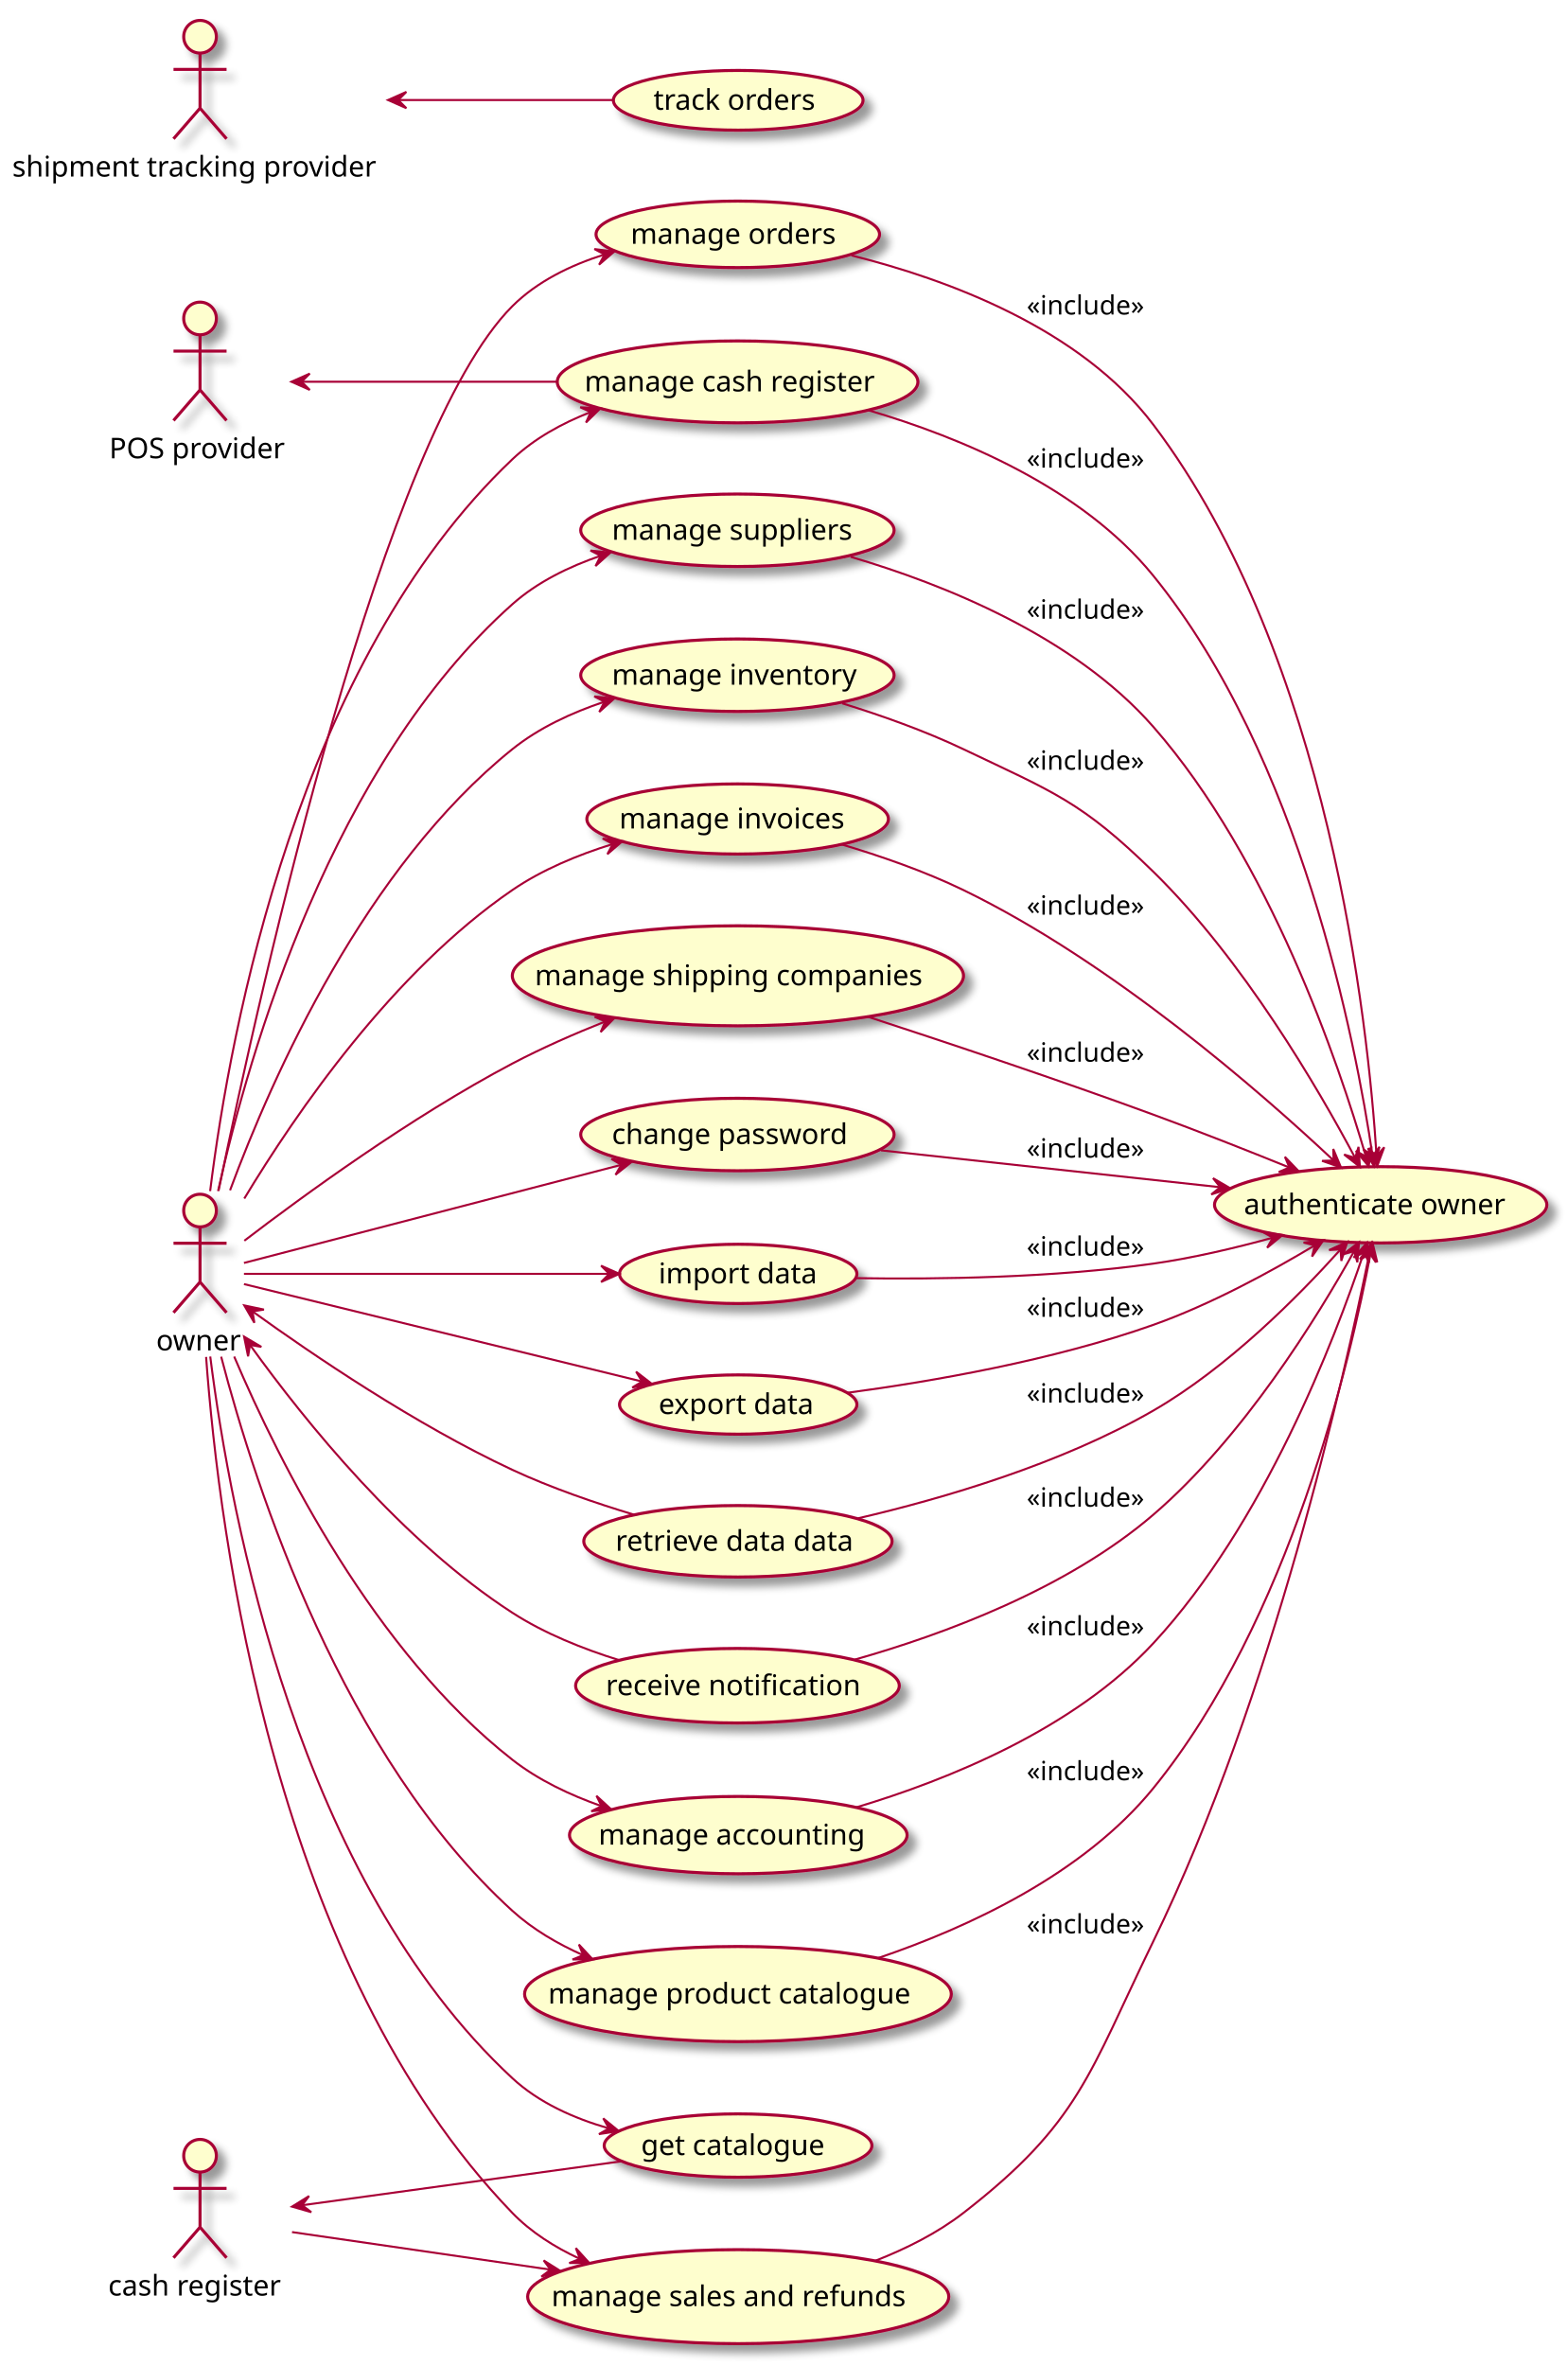
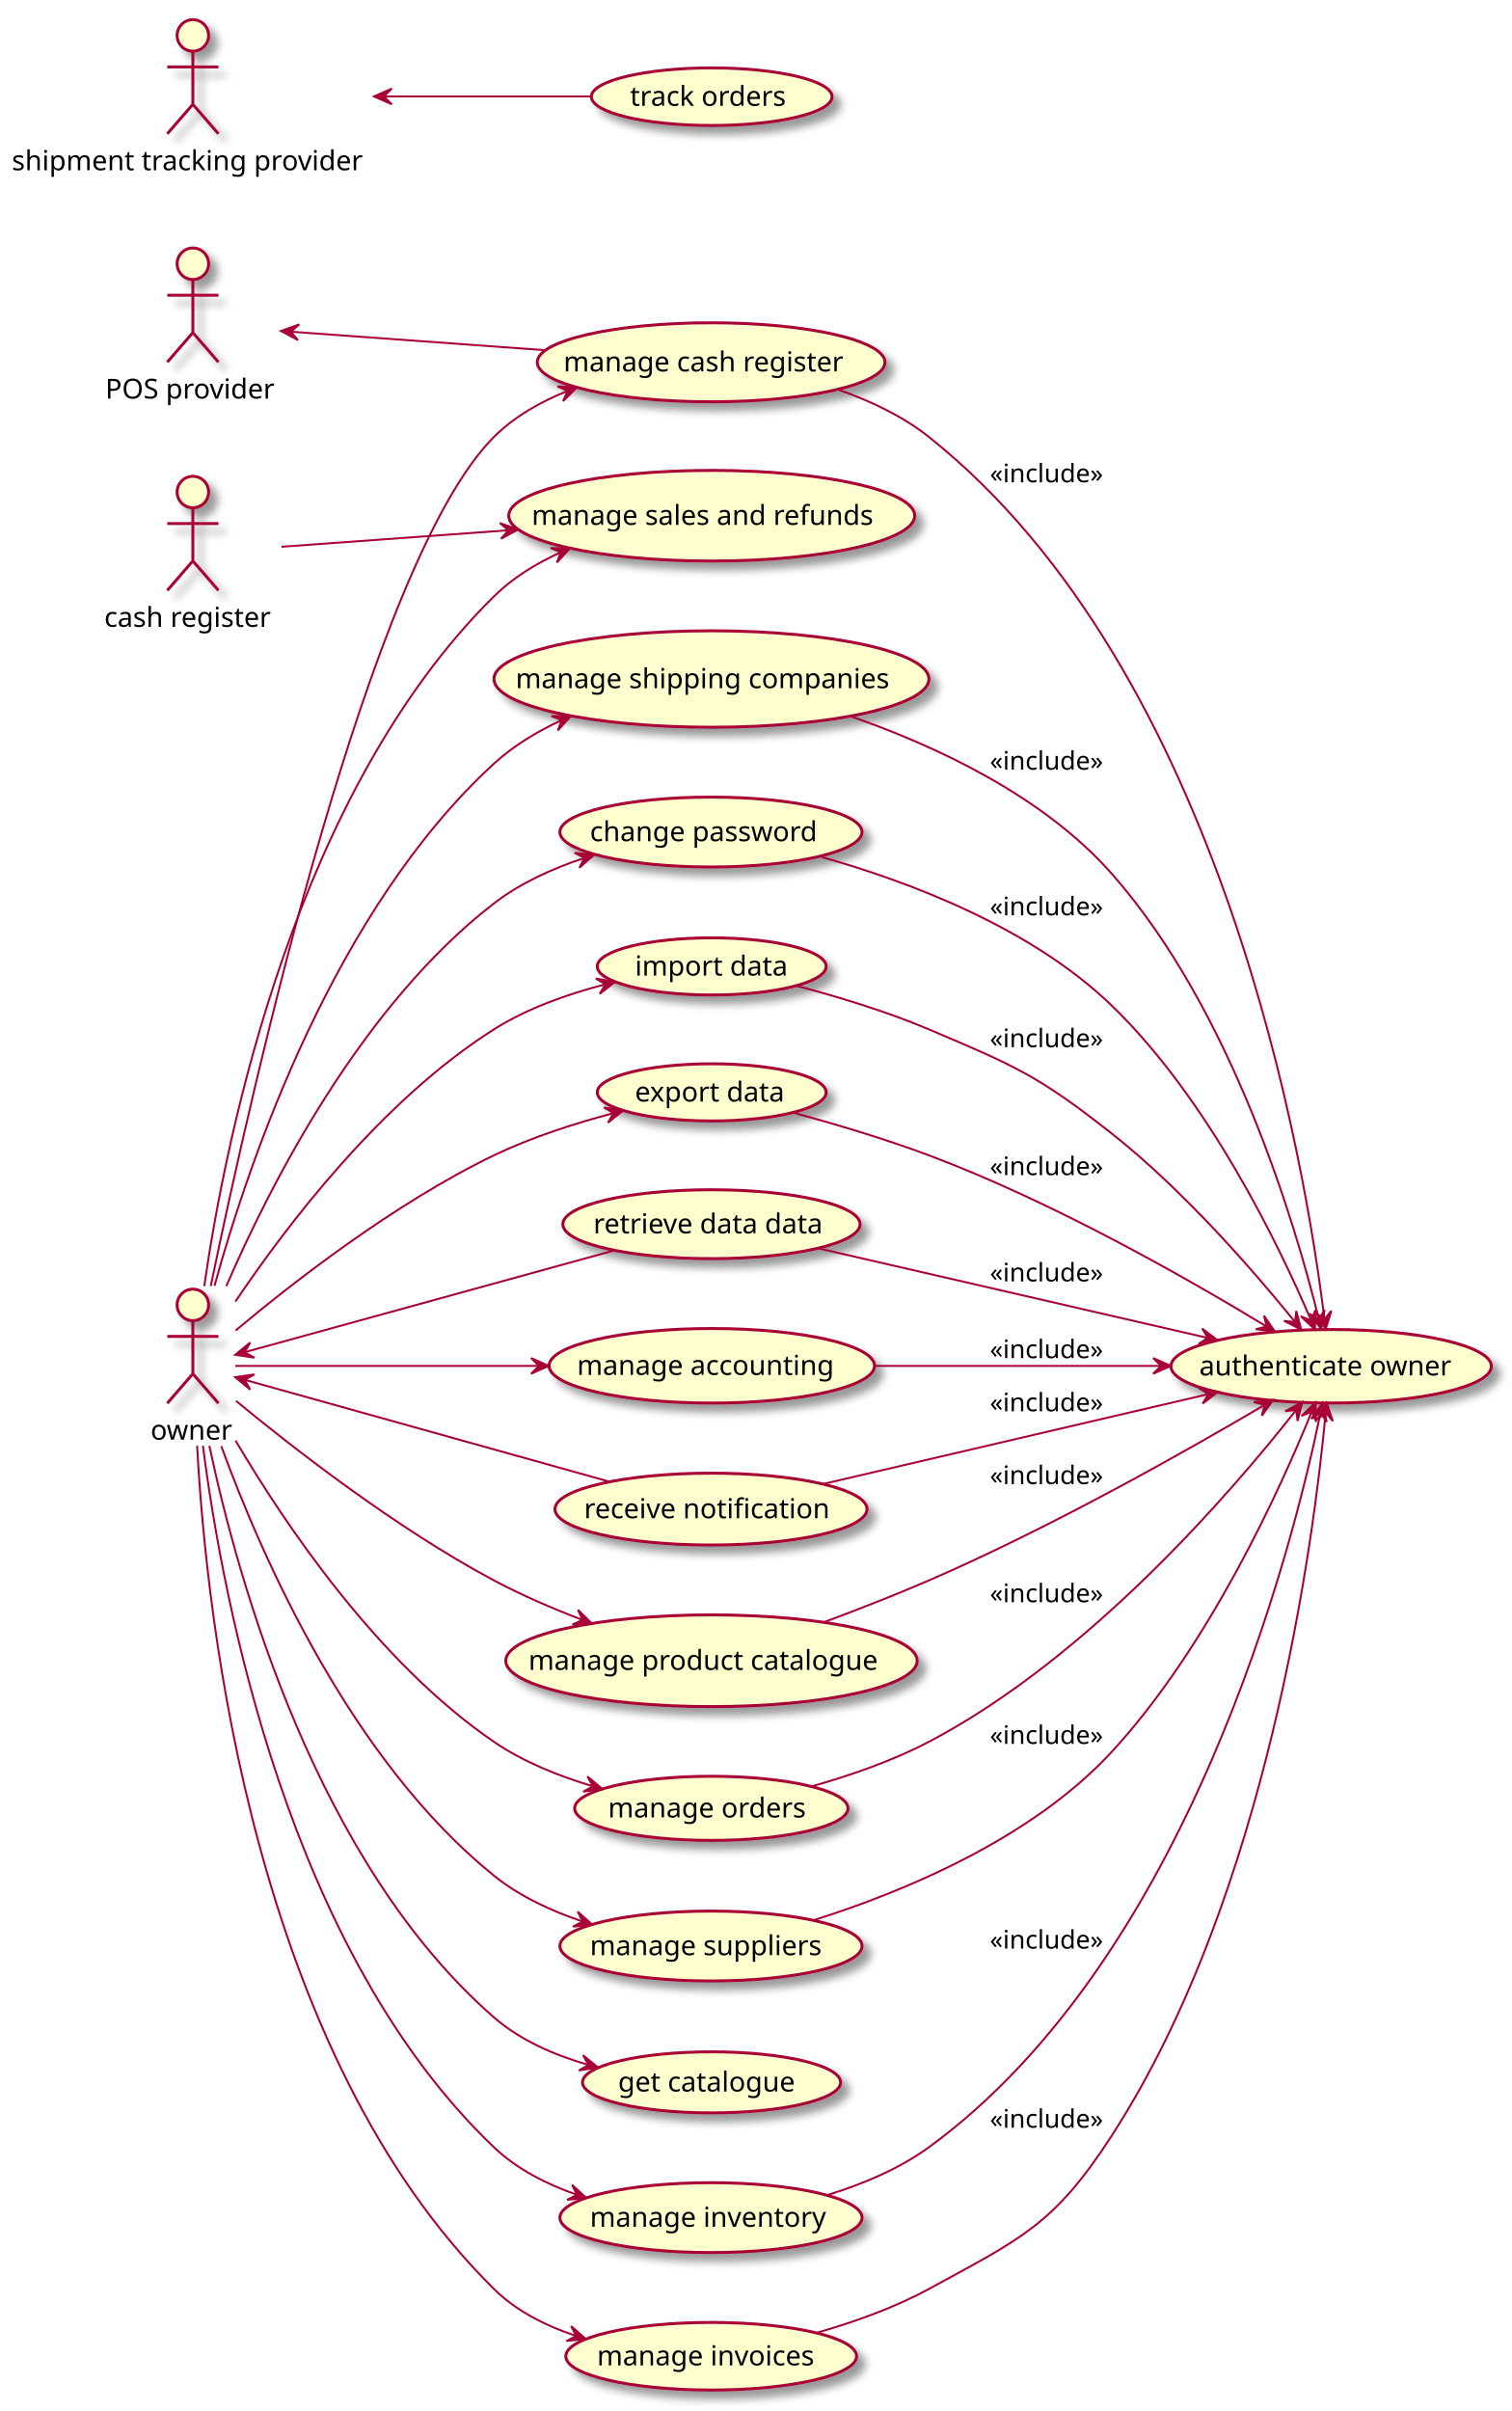
- <svg xmlns="http://www.w3.org/2000/svg" contentScriptType="application/ecmascript" contentStyleType="text/css" height="1159px" preserveAspectRatio="none" style="width:768px;height:1159px;background:#FCF7F2;" version="1.1" viewBox="0 0 768 1159" width="768px" zoomAndPan="magnify">
+ <svg xmlns="http://www.w3.org/2000/svg" contentScriptType="application/ecmascript" contentStyleType="text/css" height="1225px" preserveAspectRatio="none" style="width:768px;height:1225px;background:#FCF7F2;" version="1.1" viewBox="0 0 768 1225" width="768px" zoomAndPan="magnify">
  <defs>
-     <filter height="300%" id="f4zyfwk8148zp" width="300%" x="-1" y="-1">
+     <filter height="300%" id="f12fxto0lgqmcz" width="300%" x="-1" y="-1">
      <feGaussianBlur result="blurOut" stdDeviation="2.0" />
      <feColorMatrix in="blurOut" result="blurOut2" type="matrix" values="0 0 0 0 0 0 0 0 0 0 0 0 0 0 0 0 0 0 .4 0" />
      <feOffset dx="4.0" dy="4.0" in="blurOut2" result="blurOut3" />
      <feBlend in="SourceGraphic" in2="blurOut3" mode="normal" />
    </filter>
  </defs>
  <g>
-     <ellipse cx="361.7" cy="898.94" fill="#FEFECE" filter="url(#f4zyfwk8148zp)" rx="82.701" ry="18.94" style="stroke: #A80036; stroke-width: 1.5;" />
-     <text fill="#000000" font-family="sans-serif" font-size="14" lengthAdjust="spacingAndGlyphs" textLength="137" x="293.2" y="903.588">manage accounting</text>
-     <ellipse cx="361.533" cy="976.807" fill="#FEFECE" filter="url(#f4zyfwk8148zp)" rx="104.533" ry="23.307" style="stroke: #A80036; stroke-width: 1.5;" />
-     <text fill="#000000" font-family="sans-serif" font-size="14" lengthAdjust="spacingAndGlyphs" textLength="186" x="268.533" y="981.455">manage product catalogue</text>
-     <ellipse cx="361.454" cy="114.791" fill="#FEFECE" filter="url(#f4zyfwk8148zp)" rx="69.454" ry="16.291" style="stroke: #A80036; stroke-width: 1.5;" />
-     <text fill="#000000" font-family="sans-serif" font-size="14" lengthAdjust="spacingAndGlyphs" textLength="105" x="308.954" y="119.439">manage orders</text>
-     <ellipse cx="361.271" cy="259.754" fill="#FEFECE" filter="url(#f4zyfwk8148zp)" rx="76.771" ry="17.754" style="stroke: #A80036; stroke-width: 1.5;" />
-     <text fill="#000000" font-family="sans-serif" font-size="14" lengthAdjust="spacingAndGlyphs" textLength="123" x="299.771" y="264.403">manage suppliers</text>
-     <ellipse cx="361.352" cy="187.07" fill="#FEFECE" filter="url(#f4zyfwk8148zp)" rx="88.352" ry="20.07" style="stroke: #A80036; stroke-width: 1.5;" />
-     <text fill="#000000" font-family="sans-serif" font-size="14" lengthAdjust="spacingAndGlyphs" textLength="150" x="286.352" y="191.719">manage cash register</text>
-     <ellipse cx="361.271" cy="330.754" fill="#FEFECE" filter="url(#f4zyfwk8148zp)" rx="76.771" ry="17.754" style="stroke: #A80036; stroke-width: 1.5;" />
-     <text fill="#000000" font-family="sans-serif" font-size="14" lengthAdjust="spacingAndGlyphs" textLength="123" x="299.771" y="335.403">manage inventory</text>
-     <ellipse cx="361.38" cy="401.176" fill="#FEFECE" filter="url(#f4zyfwk8148zp)" rx="73.88" ry="17.176" style="stroke: #A80036; stroke-width: 1.5;" />
-     <text fill="#000000" font-family="sans-serif" font-size="14" lengthAdjust="spacingAndGlyphs" textLength="116" x="303.38" y="405.824">manage invoices</text>
-     <ellipse cx="361.518" cy="478.004" fill="#FEFECE" filter="url(#f4zyfwk8148zp)" rx="110.518" ry="24.504" style="stroke: #A80036; stroke-width: 1.5;" />
-     <text fill="#000000" font-family="sans-serif" font-size="14" lengthAdjust="spacingAndGlyphs" textLength="199" x="262.018" y="482.652">manage shipping companies</text>
-     <ellipse cx="361.661" cy="1125.032" fill="#FEFECE" filter="url(#f4zyfwk8148zp)" rx="103.161" ry="23.032" style="stroke: #A80036; stroke-width: 1.5;" />
-     <text fill="#000000" font-family="sans-serif" font-size="14" lengthAdjust="spacingAndGlyphs" textLength="183" x="270.161" y="1129.681">manage sales and refunds</text>
-     <ellipse cx="361.579" cy="1051.016" fill="#FEFECE" filter="url(#f4zyfwk8148zp)" rx="65.579" ry="15.516" style="stroke: #A80036; stroke-width: 1.5;" />
-     <text fill="#000000" font-family="sans-serif" font-size="14" lengthAdjust="spacingAndGlyphs" textLength="95" x="314.079" y="1055.664">get catalogue</text>
-     <ellipse cx="361.656" cy="49.131" fill="#FEFECE" filter="url(#f4zyfwk8148zp)" rx="61.157" ry="14.631" style="stroke: #A80036; stroke-width: 1.5;" />
+     <ellipse cx="361.7" cy="693.94" fill="#FEFECE" filter="url(#f12fxto0lgqmcz)" rx="82.701" ry="18.94" style="stroke: #A80036; stroke-width: 1.5;" />
+     <text fill="#000000" font-family="sans-serif" font-size="14" lengthAdjust="spacingAndGlyphs" textLength="137" x="293.2" y="698.588">manage accounting</text>
+     <ellipse cx="361.533" cy="843.807" fill="#FEFECE" filter="url(#f12fxto0lgqmcz)" rx="104.533" ry="23.307" style="stroke: #A80036; stroke-width: 1.5;" />
+     <text fill="#000000" font-family="sans-serif" font-size="14" lengthAdjust="spacingAndGlyphs" textLength="186" x="268.533" y="848.455">manage product catalogue</text>
+     <ellipse cx="361.454" cy="918.791" fill="#FEFECE" filter="url(#f12fxto0lgqmcz)" rx="69.454" ry="16.291" style="stroke: #A80036; stroke-width: 1.5;" />
+     <text fill="#000000" font-family="sans-serif" font-size="14" lengthAdjust="spacingAndGlyphs" textLength="105" x="308.954" y="923.439">manage orders</text>
+     <ellipse cx="361.271" cy="988.754" fill="#FEFECE" filter="url(#f12fxto0lgqmcz)" rx="76.771" ry="17.754" style="stroke: #A80036; stroke-width: 1.5;" />
+     <text fill="#000000" font-family="sans-serif" font-size="14" lengthAdjust="spacingAndGlyphs" textLength="123" x="299.771" y="993.403">manage suppliers</text>
+     <ellipse cx="361.352" cy="184.07" fill="#FEFECE" filter="url(#f12fxto0lgqmcz)" rx="88.352" ry="20.07" style="stroke: #A80036; stroke-width: 1.5;" />
+     <text fill="#000000" font-family="sans-serif" font-size="14" lengthAdjust="spacingAndGlyphs" textLength="150" x="286.352" y="188.719">manage cash register</text>
+     <ellipse cx="361.271" cy="1126.754" fill="#FEFECE" filter="url(#f12fxto0lgqmcz)" rx="76.771" ry="17.754" style="stroke: #A80036; stroke-width: 1.5;" />
+     <text fill="#000000" font-family="sans-serif" font-size="14" lengthAdjust="spacingAndGlyphs" textLength="123" x="299.771" y="1131.403">manage inventory</text>
+     <ellipse cx="361.38" cy="1197.176" fill="#FEFECE" filter="url(#f12fxto0lgqmcz)" rx="73.88" ry="17.176" style="stroke: #A80036; stroke-width: 1.5;" />
+     <text fill="#000000" font-family="sans-serif" font-size="14" lengthAdjust="spacingAndGlyphs" textLength="116" x="303.38" y="1201.824">manage invoices</text>
+     <ellipse cx="361.518" cy="345.004" fill="#FEFECE" filter="url(#f12fxto0lgqmcz)" rx="110.518" ry="24.504" style="stroke: #A80036; stroke-width: 1.5;" />
+     <text fill="#000000" font-family="sans-serif" font-size="14" lengthAdjust="spacingAndGlyphs" textLength="199" x="262.018" y="349.652">manage shipping companies</text>
+     <ellipse cx="361.661" cy="262.032" fill="#FEFECE" filter="url(#f12fxto0lgqmcz)" rx="103.161" ry="23.032" style="stroke: #A80036; stroke-width: 1.5;" />
+     <text fill="#000000" font-family="sans-serif" font-size="14" lengthAdjust="spacingAndGlyphs" textLength="183" x="270.161" y="266.681">manage sales and refunds</text>
+     <ellipse cx="361.579" cy="1058.016" fill="#FEFECE" filter="url(#f12fxto0lgqmcz)" rx="65.579" ry="15.516" style="stroke: #A80036; stroke-width: 1.5;" />
+     <text fill="#000000" font-family="sans-serif" font-size="14" lengthAdjust="spacingAndGlyphs" textLength="95" x="314.079" y="1062.664">get catalogue</text>
+     <ellipse cx="361.656" cy="49.131" fill="#FEFECE" filter="url(#f12fxto0lgqmcz)" rx="61.157" ry="14.631" style="stroke: #A80036; stroke-width: 1.5;" />
    <text fill="#000000" font-family="sans-serif" font-size="14" lengthAdjust="spacingAndGlyphs" textLength="83" x="320.156" y="53.78">track orders</text>
-     <ellipse cx="676.415" cy="590.183" fill="#FEFECE" filter="url(#f4zyfwk8148zp)" rx="81.415" ry="18.683" style="stroke: #A80036; stroke-width: 1.5;" />
-     <text fill="#000000" font-family="sans-serif" font-size="14" lengthAdjust="spacingAndGlyphs" textLength="134" x="609.415" y="594.832">authenticate owner</text>
-     <ellipse cx="361.271" cy="555.754" fill="#FEFECE" filter="url(#f4zyfwk8148zp)" rx="76.771" ry="17.754" style="stroke: #A80036; stroke-width: 1.5;" />
-     <text fill="#000000" font-family="sans-serif" font-size="14" lengthAdjust="spacingAndGlyphs" textLength="123" x="299.771" y="560.403">change password</text>
-     <ellipse cx="361.654" cy="624.024" fill="#FEFECE" filter="url(#f4zyfwk8148zp)" rx="58.154" ry="14.524" style="stroke: #A80036; stroke-width: 1.5;" />
-     <text fill="#000000" font-family="sans-serif" font-size="14" lengthAdjust="spacingAndGlyphs" textLength="78" x="322.654" y="628.672">import data</text>
-     <ellipse cx="361.654" cy="688.024" fill="#FEFECE" filter="url(#f4zyfwk8148zp)" rx="58.154" ry="14.524" style="stroke: #A80036; stroke-width: 1.5;" />
-     <text fill="#000000" font-family="sans-serif" font-size="14" lengthAdjust="spacingAndGlyphs" textLength="78" x="322.654" y="692.672">export data</text>
-     <ellipse cx="361.525" cy="755.005" fill="#FEFECE" filter="url(#f4zyfwk8148zp)" rx="75.525" ry="17.505" style="stroke: #A80036; stroke-width: 1.5;" />
-     <text fill="#000000" font-family="sans-serif" font-size="14" lengthAdjust="spacingAndGlyphs" textLength="120" x="301.525" y="759.654">retrieve data data</text>
-     <ellipse cx="361.29" cy="825.758" fill="#FEFECE" filter="url(#f4zyfwk8148zp)" rx="79.29" ry="18.258" style="stroke: #A80036; stroke-width: 1.5;" />
-     <text fill="#000000" font-family="sans-serif" font-size="14" lengthAdjust="spacingAndGlyphs" textLength="129" x="296.79" y="830.407">receive notification</text>
-     <ellipse cx="98" cy="593" fill="#FEFECE" filter="url(#f4zyfwk8148zp)" rx="8" ry="8" style="stroke: #A80036; stroke-width: 1.5;" />
-     <path d="M98,601 L98,628 M85,609 L111,609 M98,628 L85,643 M98,628 L111,643 " fill="none" filter="url(#f4zyfwk8148zp)" style="stroke: #A80036; stroke-width: 1.5;" />
-     <text fill="#000000" font-family="sans-serif" font-size="14" lengthAdjust="spacingAndGlyphs" textLength="43" x="76.5" y="661.495">owner</text>
-     <ellipse cx="98" cy="156" fill="#FEFECE" filter="url(#f4zyfwk8148zp)" rx="8" ry="8" style="stroke: #A80036; stroke-width: 1.5;" />
-     <path d="M98,164 L98,191 M85,172 L111,172 M98,191 L85,206 M98,191 L111,206 " fill="none" filter="url(#f4zyfwk8148zp)" style="stroke: #A80036; stroke-width: 1.5;" />
-     <text fill="#000000" font-family="sans-serif" font-size="14" lengthAdjust="spacingAndGlyphs" textLength="89" x="53.5" y="224.495">POS provider</text>
-     <ellipse cx="98" cy="1056" fill="#FEFECE" filter="url(#f4zyfwk8148zp)" rx="8" ry="8" style="stroke: #A80036; stroke-width: 1.5;" />
-     <path d="M98,1064 L98,1091 M85,1072 L111,1072 M98,1091 L85,1106 M98,1091 L111,1106 " fill="none" filter="url(#f4zyfwk8148zp)" style="stroke: #A80036; stroke-width: 1.5;" />
-     <text fill="#000000" font-family="sans-serif" font-size="14" lengthAdjust="spacingAndGlyphs" textLength="90" x="53" y="1124.495">cash register</text>
-     <ellipse cx="98" cy="18" fill="#FEFECE" filter="url(#f4zyfwk8148zp)" rx="8" ry="8" style="stroke: #A80036; stroke-width: 1.5;" />
-     <path d="M98,26 L98,53 M85,34 L111,34 M98,53 L85,68 M98,53 L111,68 " fill="none" filter="url(#f4zyfwk8148zp)" style="stroke: #A80036; stroke-width: 1.5;" />
+     <ellipse cx="676.415" cy="694.183" fill="#FEFECE" filter="url(#f12fxto0lgqmcz)" rx="81.415" ry="18.683" style="stroke: #A80036; stroke-width: 1.5;" />
+     <text fill="#000000" font-family="sans-serif" font-size="14" lengthAdjust="spacingAndGlyphs" textLength="134" x="609.415" y="698.832">authenticate owner</text>
+     <ellipse cx="361.271" cy="422.754" fill="#FEFECE" filter="url(#f12fxto0lgqmcz)" rx="76.771" ry="17.754" style="stroke: #A80036; stroke-width: 1.5;" />
+     <text fill="#000000" font-family="sans-serif" font-size="14" lengthAdjust="spacingAndGlyphs" textLength="123" x="299.771" y="427.403">change password</text>
+     <ellipse cx="361.654" cy="491.024" fill="#FEFECE" filter="url(#f12fxto0lgqmcz)" rx="58.154" ry="14.524" style="stroke: #A80036; stroke-width: 1.5;" />
+     <text fill="#000000" font-family="sans-serif" font-size="14" lengthAdjust="spacingAndGlyphs" textLength="78" x="322.654" y="495.672">import data</text>
+     <ellipse cx="361.654" cy="555.024" fill="#FEFECE" filter="url(#f12fxto0lgqmcz)" rx="58.154" ry="14.524" style="stroke: #A80036; stroke-width: 1.5;" />
+     <text fill="#000000" font-family="sans-serif" font-size="14" lengthAdjust="spacingAndGlyphs" textLength="78" x="322.654" y="559.672">export data</text>
+     <ellipse cx="361.525" cy="622.005" fill="#FEFECE" filter="url(#f12fxto0lgqmcz)" rx="75.525" ry="17.505" style="stroke: #A80036; stroke-width: 1.5;" />
+     <text fill="#000000" font-family="sans-serif" font-size="14" lengthAdjust="spacingAndGlyphs" textLength="120" x="301.525" y="626.654">retrieve data data</text>
+     <ellipse cx="361.29" cy="766.758" fill="#FEFECE" filter="url(#f12fxto0lgqmcz)" rx="79.29" ry="18.258" style="stroke: #A80036; stroke-width: 1.5;" />
+     <text fill="#000000" font-family="sans-serif" font-size="14" lengthAdjust="spacingAndGlyphs" textLength="129" x="296.79" y="771.407">receive notification</text>
+     <ellipse cx="98" cy="663" fill="#FEFECE" filter="url(#f12fxto0lgqmcz)" rx="8" ry="8" style="stroke: #A80036; stroke-width: 1.5;" />
+     <path d="M98,671 L98,698 M85,679 L111,679 M98,698 L85,713 M98,698 L111,713 " fill="none" filter="url(#f12fxto0lgqmcz)" style="stroke: #A80036; stroke-width: 1.5;" />
+     <text fill="#000000" font-family="sans-serif" font-size="14" lengthAdjust="spacingAndGlyphs" textLength="43" x="76.5" y="731.495">owner</text>
+     <ellipse cx="98" cy="134" fill="#FEFECE" filter="url(#f12fxto0lgqmcz)" rx="8" ry="8" style="stroke: #A80036; stroke-width: 1.5;" />
+     <path d="M98,142 L98,169 M85,150 L111,150 M98,169 L85,184 M98,169 L111,184 " fill="none" filter="url(#f12fxto0lgqmcz)" style="stroke: #A80036; stroke-width: 1.5;" />
+     <text fill="#000000" font-family="sans-serif" font-size="14" lengthAdjust="spacingAndGlyphs" textLength="89" x="53.5" y="202.495">POS provider</text>
+     <ellipse cx="98" cy="250" fill="#FEFECE" filter="url(#f12fxto0lgqmcz)" rx="8" ry="8" style="stroke: #A80036; stroke-width: 1.5;" />
+     <path d="M98,258 L98,285 M85,266 L111,266 M98,285 L85,300 M98,285 L111,300 " fill="none" filter="url(#f12fxto0lgqmcz)" style="stroke: #A80036; stroke-width: 1.5;" />
+     <text fill="#000000" font-family="sans-serif" font-size="14" lengthAdjust="spacingAndGlyphs" textLength="90" x="53" y="318.495">cash register</text>
+     <ellipse cx="98" cy="18" fill="#FEFECE" filter="url(#f12fxto0lgqmcz)" rx="8" ry="8" style="stroke: #A80036; stroke-width: 1.5;" />
+     <path d="M98,26 L98,53 M85,34 L111,34 M98,53 L85,68 M98,53 L111,68 " fill="none" filter="url(#f12fxto0lgqmcz)" style="stroke: #A80036; stroke-width: 1.5;" />
    <text fill="#000000" font-family="sans-serif" font-size="14" lengthAdjust="spacingAndGlyphs" textLength="184" x="6" y="86.495">shipment tracking provider</text>
-     <path d="M114.73,664.52 C137.22,717.32 183.44,809.12 251,862 C263.74,871.98 279.33,879.34 294.7,884.74 " fill="none" id="owner-&gt;mnga" style="stroke: #A80036; stroke-width: 1.0;" />
-     <polygon fill="#A80036" points="299.46,886.36,292.217,879.686,294.724,884.757,289.653,887.264,299.46,886.36" style="stroke: #A80036; stroke-width: 1.0;" />
-     <path d="M108.35,664.58 C125.53,730.42 168.19,860.71 251,936 C260.97,945.06 273.12,952.18 285.66,957.75 " fill="none" id="owner-&gt;mngc" style="stroke: #A80036; stroke-width: 1.0;" />
-     <polygon fill="#A80036" points="290.3,959.74,283.603,952.518,285.704,957.77,280.452,959.871,290.3,959.74" style="stroke: #A80036; stroke-width: 1.0;" />
-     <path d="M107.08,583.27 C128.27,480.2 188.18,212.76 251,150 C263.16,137.86 279.52,129.92 295.89,124.74 " fill="none" id="owner-&gt;mngo" style="stroke: #A80036; stroke-width: 1.0;" />
-     <polygon fill="#A80036" points="300.96,123.22,291.188,121.988,296.173,124.663,293.498,129.648,300.96,123.22" style="stroke: #A80036; stroke-width: 1.0;" />
-     <path d="M106.82,583.47 C122.2,514.57 162.86,374.44 251,296 C263.19,285.15 278.73,277.56 294.25,272.25 " fill="none" id="owner-&gt;mngs" style="stroke: #A80036; stroke-width: 1.0;" />
-     <polygon fill="#A80036" points="299.06,270.68,289.262,269.678,294.308,272.235,291.751,277.281,299.06,270.68" style="stroke: #A80036; stroke-width: 1.0;" />
-     <path d="M102.95,583.47 C112.9,503.44 146.24,324.33 251,225 C261.76,214.8 275.39,207.32 289.36,201.85 " fill="none" id="owner-&gt;mngcs" style="stroke: #A80036; stroke-width: 1.0;" />
-     <polygon fill="#A80036" points="294.1,200.07,284.268,199.495,289.42,201.83,287.084,206.982,294.1,200.07" style="stroke: #A80036; stroke-width: 1.0;" />
-     <path d="M112.71,583.07 C133.69,526.48 179.09,424.82 251,367 C264,356.55 280.15,349.08 296.02,343.77 " fill="none" id="owner-&gt;mngiv" style="stroke: #A80036; stroke-width: 1.0;" />
-     <polygon fill="#A80036" points="300.93,342.19,291.138,341.135,296.17,343.72,293.585,348.752,300.93,342.19" style="stroke: #A80036; stroke-width: 1.0;" />
-     <path d="M119.68,587.12 C145.25,544.75 192.63,475.94 251,436 C265.55,426.04 283.11,418.79 299.85,413.56 " fill="none" id="owner-&gt;mngio" style="stroke: #A80036; stroke-width: 1.0;" />
-     <polygon fill="#A80036" points="305.02,412,295.248,410.768,300.233,413.443,297.558,418.428,305.02,412" style="stroke: #A80036; stroke-width: 1.0;" />
-     <path d="M119.71,607.77 C148.13,586.03 201.36,547.15 251,521 C265.33,513.45 281.29,506.45 296.49,500.39 " fill="none" id="owner-&gt;mngsc" style="stroke: #A80036; stroke-width: 1.0;" />
-     <polygon fill="#A80036" points="301.18,498.54,291.34,498.116,296.528,500.372,294.272,505.56,301.18,498.54" style="stroke: #A80036; stroke-width: 1.0;" />
-     <path d="M100.97,664.7 C107.4,753 134.78,963.85 251,1084 C260.16,1093.47 271.71,1100.77 283.85,1106.4 " fill="none" id="owner-&gt;mngsr" style="stroke: #A80036; stroke-width: 1.0;" />
-     <polygon fill="#A80036" points="288.71,1108.55,282.106,1101.243,284.14,1106.522,278.861,1108.556,288.71,1108.55" style="stroke: #A80036; stroke-width: 1.0;" />
-     <path d="M119.52,618.66 C158.85,608.44 246.08,585.75 304.08,570.67 " fill="none" id="owner-&gt;password" style="stroke: #A80036; stroke-width: 1.0;" />
-     <polygon fill="#A80036" points="309.25,569.33,299.534,567.72,304.41,570.586,301.544,575.463,309.25,569.33" style="stroke: #A80036; stroke-width: 1.0;" />
-     <path d="M119.52,624 C157.56,624 240.42,624 298.3,624 " fill="none" id="owner-&gt;import" style="stroke: #A80036; stroke-width: 1.0;" />
-     <polygon fill="#A80036" points="303.47,624,294.47,620,298.47,624,294.47,628,303.47,624" style="stroke: #A80036; stroke-width: 1.0;" />
-     <path d="M119.52,629.02 C161.24,639.23 256.88,662.64 314.34,676.7 " fill="none" id="owner-&gt;export" style="stroke: #A80036; stroke-width: 1.0;" />
-     <polygon fill="#A80036" points="319.43,677.95,311.635,671.93,314.573,676.764,309.738,679.702,319.43,677.95" style="stroke: #A80036; stroke-width: 1.0;" />
-     <path d="M103,664.5 C113.02,743.98 146.43,921.04 251,1018 C263.93,1029.99 281.07,1037.63 297.94,1042.5 " fill="none" id="owner-&gt;getc" style="stroke: #A80036; stroke-width: 1.0;" />
-     <polygon fill="#A80036" points="303.16,1043.92,295.526,1037.697,298.336,1042.607,293.425,1045.416,303.16,1043.92" style="stroke: #A80036; stroke-width: 1.0;" />
-     <path d="M122.77,659.22 C149.74,696.65 197.06,755.16 251,790 C266.8,800.21 285.76,807.77 303.43,813.26 " fill="none" id="owner&lt;-notification" style="stroke: #A80036; stroke-width: 1.0;" />
-     <polygon fill="#A80036" points="119.58,654.76,121.543,664.411,122.481,658.832,128.059,659.77,119.58,654.76" style="stroke: #A80036; stroke-width: 1.0;" />
-     <path d="M123.82,642.47 C153.02,663.52 203.55,697.87 251,720 C269.9,728.81 291.62,736.26 310.7,742 " fill="none" id="owner&lt;-retrieve" style="stroke: #A80036; stroke-width: 1.0;" />
-     <polygon fill="#A80036" points="119.67,639.46,124.612,647.979,123.719,642.393,129.305,641.5,119.67,639.46" style="stroke: #A80036; stroke-width: 1.0;" />
-     <path d="M419.38,885.38 C464.4,871.9 525.99,847.06 565,805 C619.3,746.46 653.93,656.17 668.13,613.67 " fill="none" id="mnga-&gt;auth" style="stroke: #A80036; stroke-width: 1.0;" />
-     <polygon fill="#A80036" points="669.76,608.73,663.152,616.033,668.2,613.481,670.753,618.529,669.76,608.73" style="stroke: #A80036; stroke-width: 1.0;" />
-     <text fill="#000000" font-family="sans-serif" font-size="13" lengthAdjust="spacingAndGlyphs" textLength="61" x="503" y="801.067">«include»</text>
-     <path d="M430.09,959.2 C474.6,944.11 530.77,918.04 565,876 C631.93,793.79 661.6,666.39 671.48,613.88 " fill="none" id="mngc-&gt;auth" style="stroke: #A80036; stroke-width: 1.0;" />
-     <polygon fill="#A80036" points="672.42,608.74,666.864,616.872,671.519,613.658,674.733,618.313,672.42,608.74" style="stroke: #A80036; stroke-width: 1.0;" />
-     <text fill="#000000" font-family="sans-serif" font-size="13" lengthAdjust="spacingAndGlyphs" textLength="61" x="503" y="872.067">«include»</text>
-     <path d="M417.13,125.12 C463.94,136.79 529.3,160.79 565,208 C651.26,322.09 670.27,501.7 674.39,566.07 " fill="none" id="mngo-&gt;auth" style="stroke: #A80036; stroke-width: 1.0;" />
-     <polygon fill="#A80036" points="674.7,571.22,678.152,561.996,674.4,566.229,670.167,562.476,674.7,571.22" style="stroke: #A80036; stroke-width: 1.0;" />
-     <text fill="#000000" font-family="sans-serif" font-size="13" lengthAdjust="spacingAndGlyphs" textLength="61" x="503" y="154.067">«include»</text>
-     <path d="M416.76,272.77 C462.37,286.18 526.16,311.67 565,356 C622.16,421.24 655.95,521.16 669.11,566.35 " fill="none" id="mngs-&gt;auth" style="stroke: #A80036; stroke-width: 1.0;" />
-     <polygon fill="#A80036" points="670.54,571.33,671.914,561.577,669.166,566.522,664.221,563.775,670.54,571.33" style="stroke: #A80036; stroke-width: 1.0;" />
-     <text fill="#000000" font-family="sans-serif" font-size="13" lengthAdjust="spacingAndGlyphs" textLength="61" x="503" y="303.067">«include»</text>
-     <path d="M425.56,201 C470.89,214.32 529.97,238.92 565,282 C637.22,370.81 664.21,510.63 672.43,566.14 " fill="none" id="mngcs-&gt;auth" style="stroke: #A80036; stroke-width: 1.0;" />
-     <polygon fill="#A80036" points="673.17,571.25,675.842,561.77,672.455,566.301,667.924,562.915,673.17,571.25" style="stroke: #A80036; stroke-width: 1.0;" />
-     <text fill="#000000" font-family="sans-serif" font-size="13" lengthAdjust="spacingAndGlyphs" textLength="61" x="503" y="229.067">«include»</text>
-     <path d="M412.6,344.52 C431.62,350.41 453.22,358.04 472,367 C516.39,388.19 529.82,392.62 565,427 C609.04,470.05 645.82,533.22 663.74,566.88 " fill="none" id="mngiv-&gt;auth" style="stroke: #A80036; stroke-width: 1.0;" />
-     <polygon fill="#A80036" points="666.25,571.63,665.564,561.805,663.906,567.213,658.497,565.556,666.25,571.63" style="stroke: #A80036; stroke-width: 1.0;" />
-     <text fill="#000000" font-family="sans-serif" font-size="13" lengthAdjust="spacingAndGlyphs" textLength="61" x="503" y="377.067">«include»</text>
-     <path d="M411.9,413.52 C431.14,419.23 453.06,426.8 472,436 C545.05,471.5 617.83,535.13 653.27,568.39 " fill="none" id="mngio-&gt;auth" style="stroke: #A80036; stroke-width: 1.0;" />
-     <polygon fill="#A80036" points="656.99,571.91,653.178,562.829,653.349,568.483,647.695,568.654,656.99,571.91" style="stroke: #A80036; stroke-width: 1.0;" />
-     <text fill="#000000" font-family="sans-serif" font-size="13" lengthAdjust="spacingAndGlyphs" textLength="61" x="503" y="448.067">«include»</text>
-     <path d="M425.3,498.1 C465.45,511.2 518.52,528.96 565,546 C587.08,554.09 611.38,563.69 631.55,571.86 " fill="none" id="mngsc-&gt;auth" style="stroke: #A80036; stroke-width: 1.0;" />
-     <polygon fill="#A80036" points="636.32,573.79,629.494,566.69,631.689,571.904,626.476,574.099,636.32,573.79" style="stroke: #A80036; stroke-width: 1.0;" />
-     <text fill="#000000" font-family="sans-serif" font-size="13" lengthAdjust="spacingAndGlyphs" textLength="61" x="503" y="520.067">«include»</text>
-     <path d="M428.69,1107.51 C443.85,1101.59 459.25,1093.89 472,1084 C529.01,1039.81 533.39,1015.83 565,951 C623.55,830.9 658.92,673.17 670.9,613.89 " fill="none" id="mngsr-&gt;auth" style="stroke: #A80036; stroke-width: 1.0;" />
-     <polygon fill="#A80036" points="671.92,608.79,666.228,616.828,670.937,613.692,674.072,618.401,671.92,608.79" style="stroke: #A80036; stroke-width: 1.0;" />
-     <text fill="#000000" font-family="sans-serif" font-size="13" lengthAdjust="spacingAndGlyphs" textLength="61" x="503" y="947.067">«include»</text>
-     <path d="M415.24,682.25 C456.79,676.68 515.73,666.45 565,649 C592.94,639.1 622.46,623.02 643.95,610.14 " fill="none" id="export-&gt;auth" style="stroke: #A80036; stroke-width: 1.0;" />
-     <polygon fill="#A80036" points="648.41,607.45,638.639,608.689,644.133,610.039,642.782,615.533,648.41,607.45" style="stroke: #A80036; stroke-width: 1.0;" />
-     <text fill="#000000" font-family="sans-serif" font-size="13" lengthAdjust="spacingAndGlyphs" textLength="61" x="503" y="645.067">«include»</text>
-     <path d="M419.09,626.1 C459.86,626.76 516.08,625.93 565,619 C584.3,616.27 605.06,611.36 623.32,606.35 " fill="none" id="import-&gt;auth" style="stroke: #A80036; stroke-width: 1.0;" />
-     <polygon fill="#A80036" points="628.4,604.94,618.656,603.505,623.584,606.283,620.806,611.211,628.4,604.94" style="stroke: #A80036; stroke-width: 1.0;" />
-     <text fill="#000000" font-family="sans-serif" font-size="13" lengthAdjust="spacingAndGlyphs" textLength="61" x="503" y="615.067">«include»</text>
-     <path d="M431.58,563.5 C480.66,568.84 546.63,576 597.59,581.54 " fill="none" id="password-&gt;auth" style="stroke: #A80036; stroke-width: 1.0;" />
-     <polygon fill="#A80036" points="602.79,582.1,594.277,577.147,597.819,581.557,593.409,585.099,602.79,582.1" style="stroke: #A80036; stroke-width: 1.0;" />
-     <text fill="#000000" font-family="sans-serif" font-size="13" lengthAdjust="spacingAndGlyphs" textLength="61" x="503" y="567.067">«include»</text>
-     <path d="M418.73,812.98 C462.49,800.58 522.69,778.32 565,742 C609.12,704.13 645.37,645.31 663.32,613.07 " fill="none" id="notification-&gt;auth" style="stroke: #A80036; stroke-width: 1.0;" />
-     <polygon fill="#A80036" points="665.83,608.51,657.977,614.455,663.413,612.887,664.98,618.322,665.83,608.51" style="stroke: #A80036; stroke-width: 1.0;" />
-     <text fill="#000000" font-family="sans-serif" font-size="13" lengthAdjust="spacingAndGlyphs" textLength="61" x="503" y="738.067">«include»</text>
-     <path d="M420.23,743.79 C462.31,733.99 519.65,717.16 565,691 C601.6,669.88 636.29,634.85 656.72,612.09 " fill="none" id="retrieve-&gt;auth" style="stroke: #A80036; stroke-width: 1.0;" />
-     <polygon fill="#A80036" points="660.12,608.27,651.15,612.337,656.797,612.006,657.128,617.653,660.12,608.27" style="stroke: #A80036; stroke-width: 1.0;" />
-     <text fill="#000000" font-family="sans-serif" font-size="13" lengthAdjust="spacingAndGlyphs" textLength="61" x="503" y="687.067">«include»</text>
-     <path d="M143.06,1093.4 C177.54,1098.41 226.66,1105.55 269.49,1111.77 " fill="none" id="cs-&gt;mngsr" style="stroke: #A80036; stroke-width: 1.0;" />
-     <polygon fill="#A80036" points="274.68,1112.53,266.345,1107.284,269.731,1111.815,265.2,1115.202,274.68,1112.53" style="stroke: #A80036; stroke-width: 1.0;" />
-     <path d="M148.1,1080.24 C192.53,1074.12 257.91,1065.12 304.38,1058.73 " fill="none" id="cs&lt;-getc" style="stroke: #A80036; stroke-width: 1.0;" />
-     <polygon fill="#A80036" points="143.06,1080.93,152.523,1083.659,148.013,1080.245,151.427,1075.735,143.06,1080.93" style="stroke: #A80036; stroke-width: 1.0;" />
+     <path d="M119.52,694 C152.41,694 218.81,694 273.59,694 " fill="none" id="owner-&gt;mnga" style="stroke: #A80036; stroke-width: 1.0;" />
+     <polygon fill="#A80036" points="278.86,694,269.86,690,273.86,694,269.86,698,278.86,694" style="stroke: #A80036; stroke-width: 1.0;" />
+     <path d="M119.96,711.8 C148.24,735.13 200.86,776.25 251,803 C265,810.47 280.66,817.2 295.66,822.95 " fill="none" id="owner-&gt;mngc" style="stroke: #A80036; stroke-width: 1.0;" />
+     <polygon fill="#A80036" points="300.71,824.86,293.706,817.936,296.033,823.092,290.877,825.419,300.71,824.86" style="stroke: #A80036; stroke-width: 1.0;" />
+     <path d="M119.7,731.94 C145.14,775.11 192.23,844.81 251,885 C265.94,895.22 284.09,902.47 301.28,907.57 " fill="none" id="owner-&gt;mngo" style="stroke: #A80036; stroke-width: 1.0;" />
+     <polygon fill="#A80036" points="306.1,908.95,298.54,902.637,301.291,907.58,296.349,910.331,306.1,908.95" style="stroke: #A80036; stroke-width: 1.0;" />
+     <path d="M112.44,734.77 C133.25,791.7 178.57,894.56 251,953 C263.99,963.48 280.13,970.95 295.99,976.26 " fill="none" id="owner-&gt;mngs" style="stroke: #A80036; stroke-width: 1.0;" />
+     <polygon fill="#A80036" points="300.9,977.84,293.555,971.279,296.14,976.31,291.108,978.895,300.9,977.84" style="stroke: #A80036; stroke-width: 1.0;" />
+     <path d="M107.1,653.44 C128.36,550.81 188.42,284.51 251,222 C261.36,211.65 274.68,204.12 288.44,198.63 " fill="none" id="owner-&gt;mngcs" style="stroke: #A80036; stroke-width: 1.0;" />
+     <polygon fill="#A80036" points="293.12,196.85,283.285,196.327,288.45,198.635,286.142,203.8,293.12,196.85" style="stroke: #A80036; stroke-width: 1.0;" />
+     <path d="M103.11,734.58 C113.33,814.25 147.09,991.96 251,1091 C262.68,1102.14 277.87,1109.83 293.2,1115.14 " fill="none" id="owner-&gt;mngiv" style="stroke: #A80036; stroke-width: 1.0;" />
+     <polygon fill="#A80036" points="297.96,1116.72,290.669,1110.099,293.212,1115.152,288.159,1117.695,297.96,1116.72" style="stroke: #A80036; stroke-width: 1.0;" />
+     <path d="M100.17,734.58 C105,824.66 129.36,1042.85 251,1163 C262.32,1174.19 277.26,1181.7 292.44,1186.75 " fill="none" id="owner-&gt;mngio" style="stroke: #A80036; stroke-width: 1.0;" />
+     <polygon fill="#A80036" points="297.59,1188.36,290.204,1181.845,292.82,1186.861,287.805,1189.477,297.59,1188.36" style="stroke: #A80036; stroke-width: 1.0;" />
+     <path d="M109,653.29 C126.87,588.59 170.22,462.06 251,388 C260.92,378.9 272.99,371.64 285.45,365.87 " fill="none" id="owner-&gt;mngsc" style="stroke: #A80036; stroke-width: 1.0;" />
+     <polygon fill="#A80036" points="290.05,363.81,280.201,363.841,285.488,365.855,283.474,371.142,290.05,363.81" style="stroke: #A80036; stroke-width: 1.0;" />
+     <path d="M103.78,653.47 C115.11,575.19 150.6,402.15 251,303 C260.58,293.54 272.55,286.22 285.03,280.58 " fill="none" id="owner-&gt;mngsr" style="stroke: #A80036; stroke-width: 1.0;" />
+     <polygon fill="#A80036" points="289.65,278.58,279.802,278.474,285.06,280.562,282.972,285.819,289.65,278.58" style="stroke: #A80036; stroke-width: 1.0;" />
+     <path d="M115,653.46 C137.63,601.17 183.87,510.79 251,459 C264.35,448.7 280.78,441.28 296.82,435.96 " fill="none" id="owner-&gt;password" style="stroke: #A80036; stroke-width: 1.0;" />
+     <polygon fill="#A80036" points="301.77,434.37,291.981,433.288,297.006,435.887,294.407,440.911,301.77,434.37" style="stroke: #A80036; stroke-width: 1.0;" />
+     <path d="M119.62,661.3 C145.64,622.67 193.94,559.11 251,523 C267.9,512.3 288.51,505.06 307.28,500.22 " fill="none" id="owner-&gt;import" style="stroke: #A80036; stroke-width: 1.0;" />
+     <polygon fill="#A80036" points="312.51,498.92,302.812,497.202,307.657,500.123,304.736,504.967,312.51,498.92" style="stroke: #A80036; stroke-width: 1.0;" />
+     <path d="M119.74,676 C147.77,652.51 200.12,611.51 251,587 C270.08,577.81 292.33,570.71 311.77,565.57 " fill="none" id="owner-&gt;export" style="stroke: #A80036; stroke-width: 1.0;" />
+     <polygon fill="#A80036" points="316.64,564.3,306.924,562.69,311.8,565.556,308.934,570.433,316.64,564.3" style="stroke: #A80036; stroke-width: 1.0;" />
+     <path d="M106.38,734.57 C121.19,804.26 161.11,946.72 251,1025 C264.37,1036.64 281.72,1044.17 298.67,1049.05 " fill="none" id="owner-&gt;getc" style="stroke: #A80036; stroke-width: 1.0;" />
+     <polygon fill="#A80036" points="303.9,1050.48,296.271,1044.251,299.077,1049.163,294.164,1051.969,303.9,1050.48" style="stroke: #A80036; stroke-width: 1.0;" />
+     <path d="M124.51,701.12 C167.27,713.06 254.19,737.32 309.77,752.84 " fill="none" id="owner&lt;-notification" style="stroke: #A80036; stroke-width: 1.0;" />
+     <polygon fill="#A80036" points="119.52,699.73,127.097,706.022,124.332,701.087,129.268,698.322,119.52,699.73" style="stroke: #A80036; stroke-width: 1.0;" />
+     <path d="M124.58,686.96 C167.96,675.01 256.64,650.6 312.06,635.34 " fill="none" id="owner&lt;-retrieve" style="stroke: #A80036; stroke-width: 1.0;" />
+     <polygon fill="#A80036" points="119.52,688.35,129.256,689.839,124.344,687.033,127.149,682.121,119.52,688.35" style="stroke: #A80036; stroke-width: 1.0;" />
+     <path d="M444.33,694 C489.06,694 544.43,694 589.77,694 " fill="none" id="mnga-&gt;auth" style="stroke: #A80036; stroke-width: 1.0;" />
+     <polygon fill="#A80036" points="594.96,694,585.96,690,589.96,694,585.96,698,594.96,694" style="stroke: #A80036; stroke-width: 1.0;" />
+     <text fill="#000000" font-family="sans-serif" font-size="13" lengthAdjust="spacingAndGlyphs" textLength="61" x="503" y="690.067">«include»</text>
+     <path d="M418.64,824.22 C435.9,817.81 454.86,810.42 472,803 C534.02,776.13 602.64,737.36 642.25,714.03 " fill="none" id="mngc-&gt;auth" style="stroke: #A80036; stroke-width: 1.0;" />
+     <polygon fill="#A80036" points="646.93,711.26,637.147,712.398,642.626,713.805,641.219,719.284,646.93,711.26" style="stroke: #A80036; stroke-width: 1.0;" />
+     <text fill="#000000" font-family="sans-serif" font-size="13" lengthAdjust="spacingAndGlyphs" textLength="61" x="503" y="754.067">«include»</text>
+     <path d="M412.26,907.68 C431.54,902.25 453.4,894.76 472,885 C553.76,842.09 626.55,757.24 658.43,716.65 " fill="none" id="mngo-&gt;auth" style="stroke: #A80036; stroke-width: 1.0;" />
+     <polygon fill="#A80036" points="661.75,712.4,653.053,717.022,658.668,716.337,659.353,721.953,661.75,712.4" style="stroke: #A80036; stroke-width: 1.0;" />
+     <text fill="#000000" font-family="sans-serif" font-size="13" lengthAdjust="spacingAndGlyphs" textLength="61" x="503" y="814.067">«include»</text>
+     <path d="M413.44,975.62 C458.76,961.32 524.04,934.47 565,890 C614.39,836.38 650.49,756.78 666.43,717.57 " fill="none" id="mngs-&gt;auth" style="stroke: #A80036; stroke-width: 1.0;" />
+     <polygon fill="#A80036" points="668.46,712.54,661.385,719.392,666.591,717.177,668.805,722.383,668.46,712.54" style="stroke: #A80036; stroke-width: 1.0;" />
+     <text fill="#000000" font-family="sans-serif" font-size="13" lengthAdjust="spacingAndGlyphs" textLength="61" x="503" y="886.067">«include»</text>
+     <path d="M425.6,197.86 C441.85,203.5 458.53,211.29 472,222 C621.71,341.07 663.38,591.66 672.98,670.05 " fill="none" id="mngcs-&gt;auth" style="stroke: #A80036; stroke-width: 1.0;" />
+     <polygon fill="#A80036" points="673.62,675.39,676.51,665.975,673.019,670.426,668.567,666.936,673.62,675.39" style="stroke: #A80036; stroke-width: 1.0;" />
+     <text fill="#000000" font-family="sans-serif" font-size="13" lengthAdjust="spacingAndGlyphs" textLength="61" x="503" y="245.067">«include»</text>
+     <path d="M420.29,1115.31 C438,1109.88 456.8,1102.08 472,1091 C603.74,994.94 656.42,788.4 670.99,718.05 " fill="none" id="mngiv-&gt;auth" style="stroke: #A80036; stroke-width: 1.0;" />
+     <polygon fill="#A80036" points="672.05,712.83,666.331,720.848,671.05,717.729,674.17,722.448,672.05,712.83" style="stroke: #A80036; stroke-width: 1.0;" />
+     <text fill="#000000" font-family="sans-serif" font-size="13" lengthAdjust="spacingAndGlyphs" textLength="61" x="503" y="990.067">«include»</text>
+     <path d="M415.18,1185.21 C433.79,1179.88 454.44,1172.58 472,1163 C519.36,1137.16 535.7,1130.3 565,1085 C644.37,962.29 667.65,782.11 673.64,717.85 " fill="none" id="mngio-&gt;auth" style="stroke: #A80036; stroke-width: 1.0;" />
+     <polygon fill="#A80036" points="674.1,712.71,669.293,721.306,673.642,717.689,677.259,722.038,674.1,712.71" style="stroke: #A80036; stroke-width: 1.0;" />
+     <text fill="#000000" font-family="sans-serif" font-size="13" lengthAdjust="spacingAndGlyphs" textLength="61" x="503" y="1081.067">«include»</text>
+     <path d="M432.04,363.88 C475.66,379.01 530.07,404.37 565,444 C626.31,513.55 658.4,622.56 670.16,670.28 " fill="none" id="mngsc-&gt;auth" style="stroke: #A80036; stroke-width: 1.0;" />
+     <polygon fill="#A80036" points="671.36,675.25,673.111,665.558,670.174,670.393,665.34,667.455,671.36,675.25" style="stroke: #A80036; stroke-width: 1.0;" />
+     <text fill="#000000" font-family="sans-serif" font-size="13" lengthAdjust="spacingAndGlyphs" textLength="61" x="503" y="391.067">«include»</text>
+     <path d="M402.76,565.22 C423.66,570.92 449.47,578.55 472,587 C535.39,610.77 604.11,650.01 643.27,673.79 " fill="none" id="export-&gt;auth" style="stroke: #A80036; stroke-width: 1.0;" />
+     <polygon fill="#A80036" points="647.9,676.61,642.292,668.514,643.629,674.01,638.132,675.347,647.9,676.61" style="stroke: #A80036; stroke-width: 1.0;" />
+     <text fill="#000000" font-family="sans-serif" font-size="13" lengthAdjust="spacingAndGlyphs" textLength="61" x="503" y="597.067">«include»</text>
+     <path d="M404.37,500.78 C425.12,506.24 450.3,513.8 472,523 C515.8,541.58 527.65,546.53 565,576 C601.81,605.05 637.63,646.44 658.08,671.69 " fill="none" id="import-&gt;auth" style="stroke: #A80036; stroke-width: 1.0;" />
+     <polygon fill="#A80036" points="661.23,675.6,658.697,666.082,658.093,671.707,652.468,671.102,661.23,675.6" style="stroke: #A80036; stroke-width: 1.0;" />
+     <text fill="#000000" font-family="sans-serif" font-size="13" lengthAdjust="spacingAndGlyphs" textLength="61" x="503" y="532.067">«include»</text>
+     <path d="M417.54,435.46 C462.08,448 523.94,471.29 565,511 C614.4,558.78 650.15,633.19 666.15,670.71 " fill="none" id="password-&gt;auth" style="stroke: #A80036; stroke-width: 1.0;" />
+     <polygon fill="#A80036" points="668.19,675.53,668.384,665.683,666.25,670.922,661.011,668.788,668.19,675.53" style="stroke: #A80036; stroke-width: 1.0;" />
+     <text fill="#000000" font-family="sans-serif" font-size="13" lengthAdjust="spacingAndGlyphs" textLength="61" x="503" y="465.067">«include»</text>
+     <path d="M418.46,753.95 C473.42,741.13 557.07,721.62 613.9,708.37 " fill="none" id="notification-&gt;auth" style="stroke: #A80036; stroke-width: 1.0;" />
+     <polygon fill="#A80036" points="618.97,707.18,609.293,705.348,614.103,708.325,611.125,713.135,618.97,707.18" style="stroke: #A80036; stroke-width: 1.0;" />
+     <text fill="#000000" font-family="sans-serif" font-size="13" lengthAdjust="spacingAndGlyphs" textLength="61" x="503" y="717.067">«include»</text>
+     <path d="M415.6,634.21 C470.37,646.81 555.72,666.45 613.54,679.75 " fill="none" id="retrieve-&gt;auth" style="stroke: #A80036; stroke-width: 1.0;" />
+     <polygon fill="#A80036" points="618.7,680.93,610.835,675.002,613.829,679.802,609.029,682.795,618.7,680.93" style="stroke: #A80036; stroke-width: 1.0;" />
+     <text fill="#000000" font-family="sans-serif" font-size="13" lengthAdjust="spacingAndGlyphs" textLength="61" x="503" y="651.067">«include»</text>
+     <path d="M143.06,277.8 C174.48,275.52 218.04,272.35 257.93,269.45 " fill="none" id="cs-&gt;mngsr" style="stroke: #A80036; stroke-width: 1.0;" />
+     <polygon fill="#A80036" points="263.28,269.06,254.008,265.74,258.294,269.432,254.602,273.718,263.28,269.06" style="stroke: #A80036; stroke-width: 1.0;" />
    <path d="M195.26,49 C230.48,49 269.3,49 300.46,49 " fill="none" id="stp&lt;-tracko" style="stroke: #A80036; stroke-width: 1.0;" />
    <polygon fill="#A80036" points="190.09,49,199.09,53,195.09,49,199.09,45,190.09,49" style="stroke: #A80036; stroke-width: 1.0;" />
-     <path d="M147.85,187 C182.94,187 231.2,187 272.88,187 " fill="none" id="pos&lt;-mngcs" style="stroke: #A80036; stroke-width: 1.0;" />
-     <polygon fill="#A80036" points="142.77,187,151.77,191,147.77,187,151.77,183,142.77,187" style="stroke: #A80036; stroke-width: 1.0;" />
+     <path d="M148.01,168.56 C184.22,171.19 234.39,174.84 276.9,177.93 " fill="none" id="pos&lt;-mngcs" style="stroke: #A80036; stroke-width: 1.0;" />
+     <polygon fill="#A80036" points="142.77,168.18,151.461,172.813,147.757,168.537,152.033,164.833,142.77,168.18" style="stroke: #A80036; stroke-width: 1.0;" />
  </g>
</svg>
